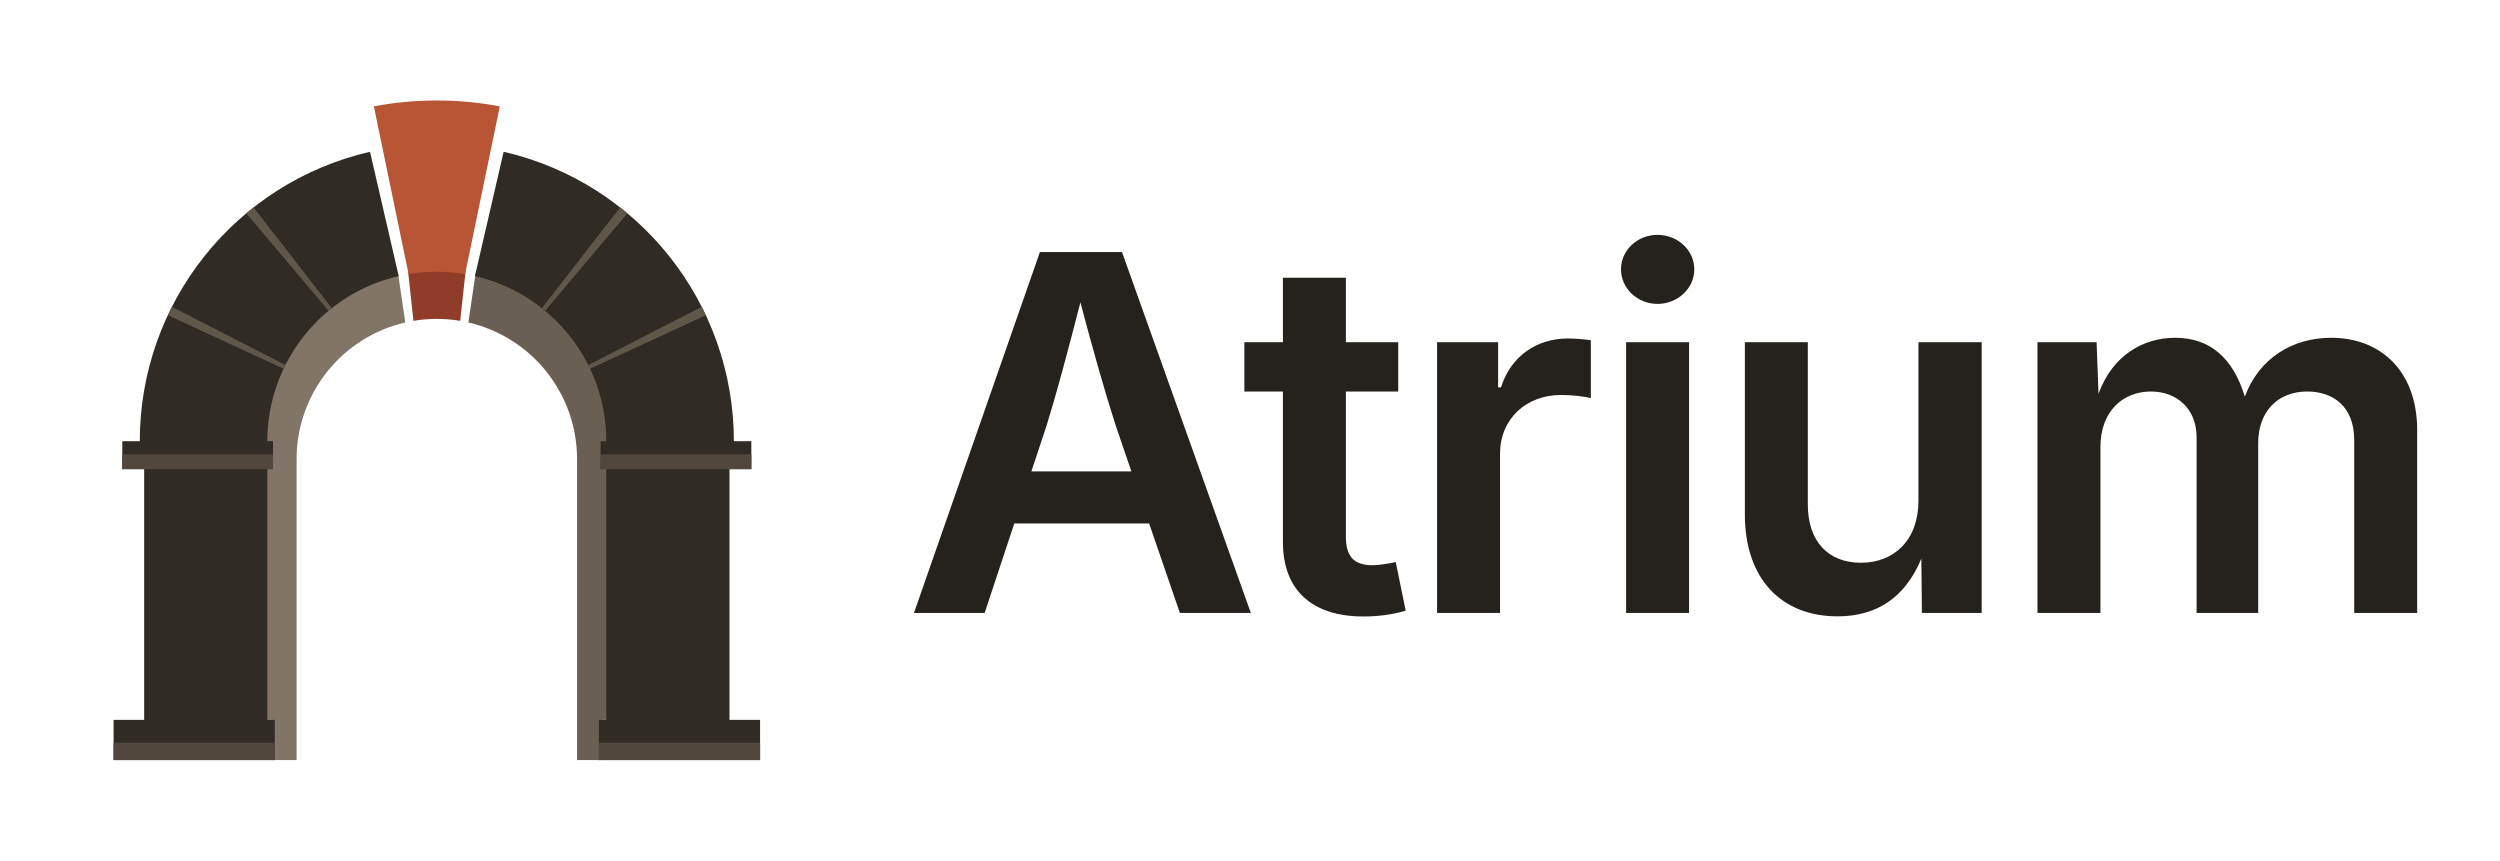
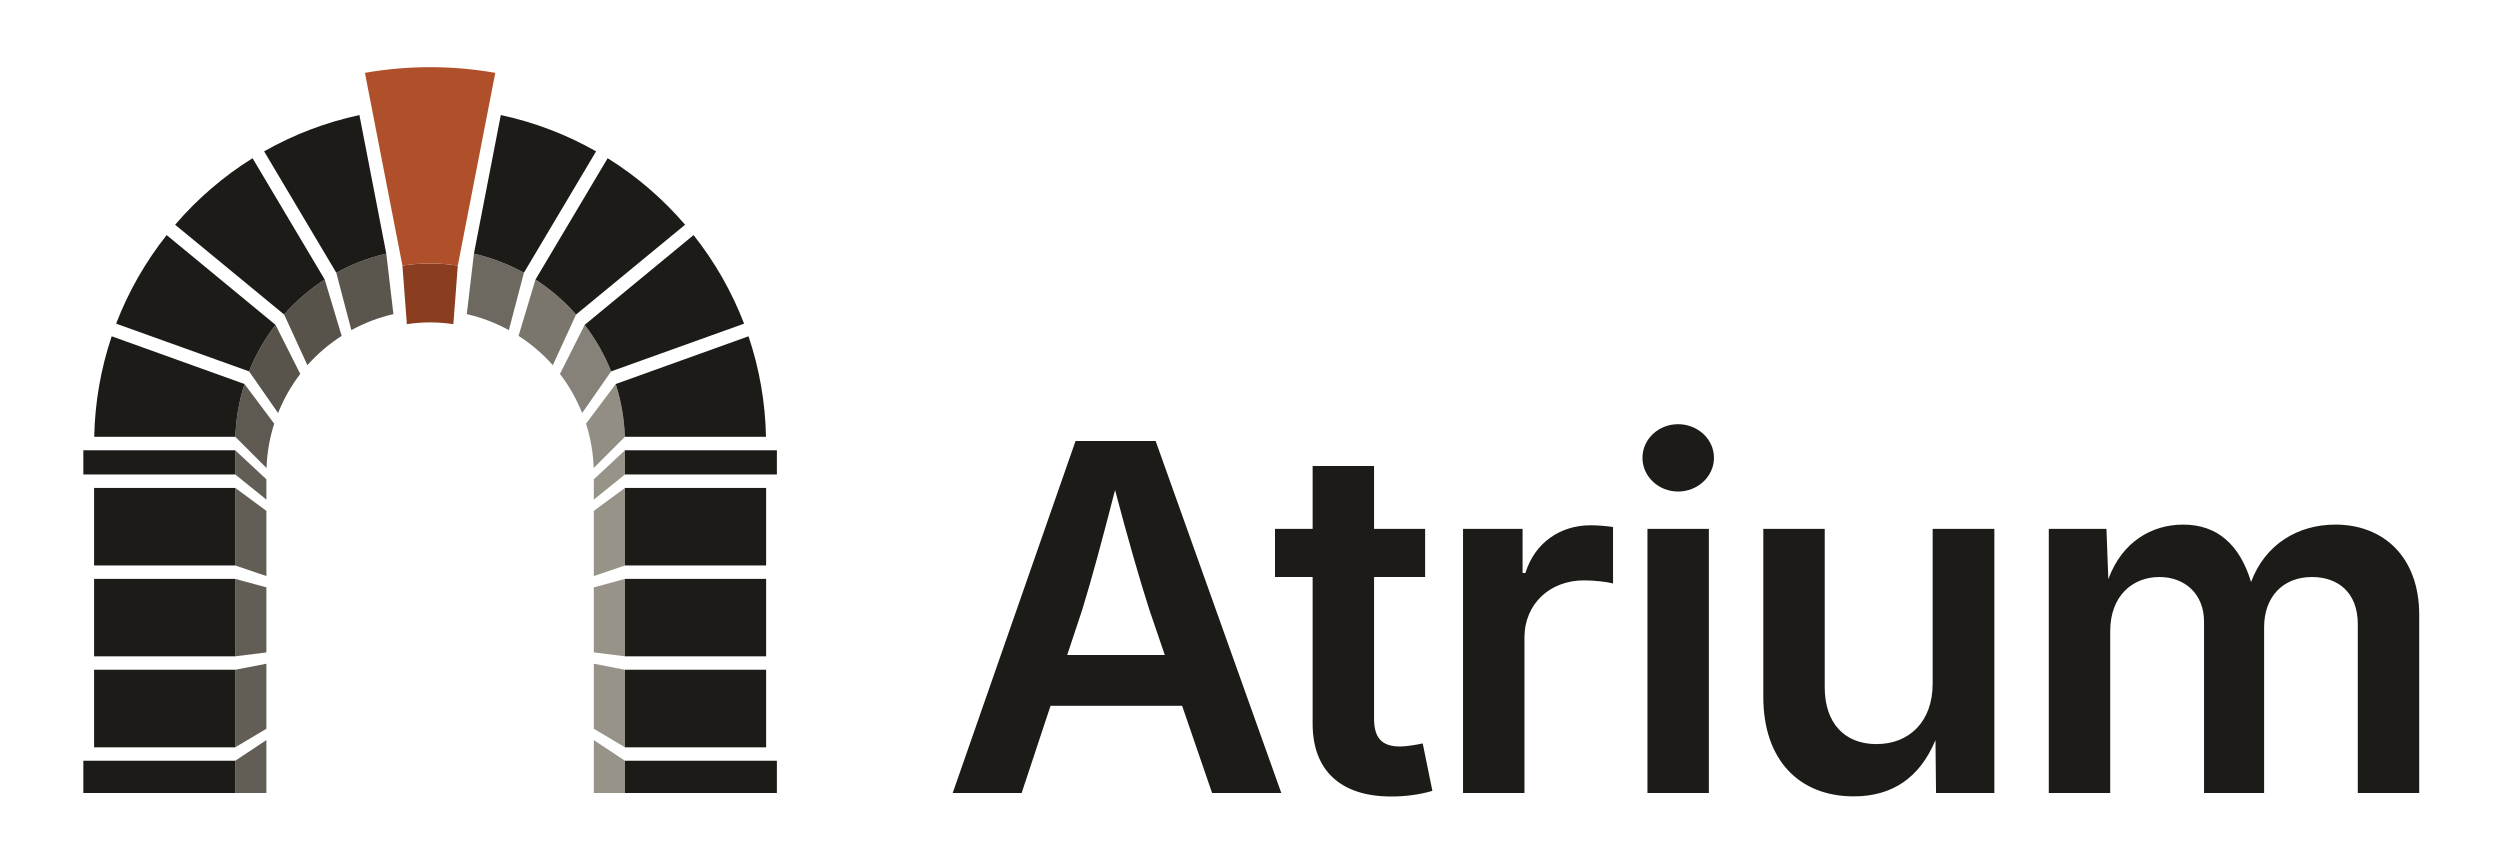
<svg xmlns="http://www.w3.org/2000/svg" viewBox="0 0 186 64" role="img" aria-label="Atrium">
-   <g transform="translate(0 0)">
-     <g transform="scale(.65)">
-       <path fill="#817568" d="M45.557 31.256A19.75 19.75 0 0 0 30.25 50.5L30.25 53.7V82.4H31.1V87H33.95V52.55A16.05 16.05 0 0 1 46.39 36.911Z" />
-       <g transform="translate(100 0) scale(-1 1)">
-         <path fill="#695F52" d="M45.557 31.256A19.75 19.75 0 0 0 30.25 50.5L30.25 53.7V82.4H31.1V87H33.95V52.55A16.05 16.05 0 0 1 46.39 36.911Z" />
-       </g>
-       <path fill="#302B25" d="M42.352 17.371A34 34 0 0 0 16 50.5H14 V53.7H16.5V82.4H13V87H31.45V82.4H30.6V53.7H31.25V50.5H30.6A19.4 19.4 0 0 1 45.636 31.597Z" />
-       <path fill="#60574B" d="M28.191 24.416A34 34 0 0 1 29.021 23.744L37.976 35.275A19.4 19.4 0 0 0 37.608 35.574Z" />
-       <path fill="#60574B" d="M19.211 36.077A34 34 0 0 1 19.679 35.117L32.669 41.783A19.4 19.4 0 0 0 32.461 42.209Z" />
-       <path fill="#51473D" d="M14 52H31.25V53.7H14ZM13 85H31.45V87H13Z" />
-       <g transform="translate(100 0) scale(-1 1)">
-         <path fill="#302B25" d="M42.352 17.371A34 34 0 0 0 16 50.5H14 V53.7H16.5V82.4H13V87H31.45V82.4H30.6V53.7H31.25V50.5H30.6A19.4 19.4 0 0 1 45.636 31.597Z" />
-         <path fill="#60574B" d="M28.191 24.416A34 34 0 0 1 29.021 23.744L37.976 35.275A19.4 19.4 0 0 0 37.608 35.574Z" />
-         <path fill="#60574B" d="M19.211 36.077A34 34 0 0 1 19.679 35.117L32.669 41.783A19.4 19.4 0 0 0 32.461 42.209Z" />
-         <path fill="#51473D" d="M14 52H31.25V53.7H14ZM13 85H31.45V87H13Z" />
-       </g>
-       <path fill="#8F3C28" d="M46.706 31.027A19.75 19.75 0 0 1 53.294 31.027L52.677 36.725A16.05 16.05 0 0 0 47.323 36.725Z" />
-       <path fill="#B85535" d="M42.792 12.172A39 39 0 0 1 57.208 12.172L53.235 31.372A19.4 19.4 0 0 0 46.765 31.372Z" />
-     </g>
-     <path transform="translate(68 45.6) scale(1.025) translate(-70.88 -59)" fill="#25221D" d="M70.88 59L76.01 59L78.16 52.51L87.95 52.51L90.18 59L95.33 59L85.98 32.81L80.02 32.81ZM79.4 48.73L80.51 45.39C81.23 43.06 82.02 40.12 82.96 36.46C83.92 40.09 84.75 42.99 85.52 45.39L86.66 48.73ZM106.03 39.35L102.23 39.35L102.23 34.67L97.66 34.67L97.66 39.35L94.86 39.35L94.86 42.93L97.66 42.93L97.66 53.85C97.66 57.33 99.75 59.26 103.51 59.26C104.48 59.26 105.57 59.14 106.57 58.84L105.85 55.31C105.41 55.41 104.6 55.54 104.18 55.54C102.79 55.54 102.23 54.89 102.23 53.46L102.23 42.93L106.03 42.93ZM108.85 59L113.42 59L113.42 47.43C113.42 44.94 115.3 43.18 117.85 43.18C118.66 43.18 119.62 43.3 120.01 43.41L120.01 39.21C119.57 39.14 118.85 39.08 118.34 39.08C116.09 39.08 114.19 40.37 113.49 42.63L113.28 42.63L113.28 39.35L108.85 39.35ZM122.57 59L127.14 59L127.14 39.35L122.57 39.35ZM124.85 36.57C126.31 36.57 127.52 35.45 127.52 34.06C127.52 32.67 126.31 31.56 124.85 31.56C123.39 31.56 122.2 32.67 122.2 34.06C122.2 35.45 123.39 36.57 124.85 36.57ZM137.92 59.25C140.77 59.25 142.83 57.88 144 55.06L144.04 59L148.38 59L148.38 39.35L143.79 39.35L143.79 50.86C143.79 53.71 142.03 55.36 139.61 55.36C137.22 55.36 135.76 53.78 135.76 51.14L135.76 39.35L131.19 39.35L131.19 51.85C131.19 56.57 133.88 59.25 137.92 59.25ZM152.43 59L157 59L157 46.96C157 44.34 158.65 42.93 160.66 42.93C162.59 42.93 163.98 44.23 163.98 46.24L163.98 59L168.45 59L168.45 46.66C168.45 44.46 169.8 42.93 172.01 42.93C173.89 42.93 175.42 44.02 175.42 46.45L175.42 59L179.99 59L179.99 45.75C179.99 41.39 177.29 39.03 173.75 39.03C170.99 39.03 168.53 40.47 167.48 43.3C166.63 40.51 164.96 39.03 162.43 39.03C160.1 39.03 157.88 40.3 156.86 43.09L156.72 39.35L152.43 39.35Z" />
-   </g>
+   <path fill="#938e84" d="M46.49 32.5A14.5 14.5 0 0 0 45.81 28.57L43.6 31.52A12.18 12.18 0 0 1 44.17 34.82Z" />
+   <path fill="#878279" d="M45.47 27.63A14.5 14.5 0 0 0 43.5 24.17L41.66 27.82A12.18 12.18 0 0 1 43.31 30.73Z" />
+   <path fill="#7a766c" d="M42.86 23.4A14.5 14.5 0 0 0 39.84 20.8L38.58 24.99A12.18 12.18 0 0 1 41.13 27.17Z" />
+   <path fill="#6d6960" d="M38.98 20.29A14.5 14.5 0 0 0 35.26 18.87L34.73 23.37A12.18 12.18 0 0 1 37.86 24.56Z" />
+   <path fill="#5a564e" d="M28.74 18.87A14.5 14.5 0 0 0 25.02 20.29L26.14 24.56A12.18 12.18 0 0 1 29.27 23.37Z" />
+   <path fill="#57534b" d="M24.16 20.8A14.5 14.5 0 0 0 21.14 23.4L22.87 27.17A12.18 12.18 0 0 1 25.42 24.99Z" />
+   <path fill="#58544c" d="M20.5 24.17A14.5 14.5 0 0 0 18.53 27.63L20.69 30.73A12.18 12.18 0 0 1 22.34 27.82Z" />
+   <path fill="#5e5a52" d="M18.19 28.57A14.5 14.5 0 0 0 17.51 32.5L19.83 34.82A12.18 12.18 0 0 1 20.4 31.52Z" />
+   <path fill="#989388" d="M46.5 33.5L46.5 35.3L44.18 37.17L44.18 35.66ZM46.5 36.3L46.5 42.07L44.18 42.86L44.18 38.01ZM46.5 43.07L46.5 48.83L44.18 48.54L44.18 43.7ZM46.5 49.83L46.5 55.6L44.18 54.22L44.18 49.38ZM46.5 56.6L46.5 59L44.18 59L44.18 55.06Z" />
+   <path fill="#625e56" d="M17.5 33.5L17.5 35.3L19.82 37.17L19.82 35.66ZM17.5 36.3L17.5 42.07L19.82 42.86L19.82 38.01ZM17.5 43.07L17.5 48.83L19.82 48.54L19.82 43.7ZM17.5 49.83L17.5 55.6L19.82 54.22L19.82 49.38ZM17.5 56.6L17.5 59L19.82 59L19.82 55.06Z" />
+   <path fill="#8a3d1f" d="M34.06 19.76A13.4 13.4 0 0 0 29.94 19.76L30.27 24.12A11.26 11.26 0 0 1 33.73 24.12Z" />
+   <path fill="#1c1b18" d="M56.99 32.5A25 25 0 0 0 55.69 25.02L45.81 28.57A14.5 14.5 0 0 1 46.49 32.5ZM55.36 24.08A25 25 0 0 0 51.6 17.49L43.5 24.17A14.5 14.5 0 0 1 45.47 27.63ZM50.97 16.72A25 25 0 0 0 45.21 11.77L39.84 20.8A14.5 14.5 0 0 1 42.86 23.4ZM44.35 11.26A25 25 0 0 0 37.26 8.56L35.26 18.87A14.5 14.5 0 0 1 38.98 20.29ZM26.74 8.56A25 25 0 0 0 19.65 11.26L25.02 20.29A14.5 14.5 0 0 1 28.74 18.87ZM18.79 11.77A25 25 0 0 0 13.03 16.72L21.14 23.4A14.5 14.5 0 0 1 24.16 20.8ZM12.4 17.49A25 25 0 0 0 8.64 24.08L18.53 27.63A14.5 14.5 0 0 1 20.5 24.17ZM8.31 25.02A25 25 0 0 0 7.01 32.5L17.51 32.5A14.5 14.5 0 0 1 18.19 28.57ZM6.2 33.5H17.5V35.3H6.2ZM7 36.3H17.5V42.07H7ZM7 43.07H17.5V48.83H7ZM7 49.83H17.5V55.6H7ZM6.2 56.6H17.5V59H6.2ZM46.5 33.5H57.8V35.3H46.5ZM46.5 36.3H57V42.07H46.5ZM46.5 43.07H57V48.83H46.5ZM46.5 49.83H57V55.6H46.5ZM46.5 56.6H57.8V59H46.5Z" />
+   <path fill="#b0502a" d="M36.85 5.42A28 28 0 0 0 27.15 5.42L29.94 19.76A13.4 13.4 0 0 1 34.06 19.76Z" />
+   <path fill="#1c1b18" d="M70.88 59L76.01 59L78.16 52.51L87.95 52.51L90.18 59L95.33 59L85.98 32.81L80.02 32.81ZM79.4 48.73L80.51 45.39C81.23 43.06 82.02 40.12 82.96 36.46C83.92 40.09 84.75 42.99 85.52 45.39L86.66 48.73ZM106.03 39.35L102.23 39.35L102.23 34.67L97.66 34.67L97.66 39.35L94.86 39.35L94.86 42.93L97.66 42.93L97.66 53.85C97.66 57.33 99.75 59.26 103.51 59.26C104.48 59.26 105.57 59.14 106.57 58.84L105.85 55.31C105.41 55.41 104.6 55.54 104.18 55.54C102.79 55.54 102.23 54.89 102.23 53.46L102.23 42.93L106.03 42.93ZM108.85 59L113.42 59L113.42 47.43C113.42 44.94 115.3 43.18 117.85 43.18C118.66 43.18 119.62 43.3 120.01 43.41L120.01 39.21C119.57 39.14 118.85 39.08 118.34 39.08C116.09 39.08 114.19 40.37 113.49 42.63L113.28 42.63L113.28 39.35L108.85 39.35ZM122.57 59L127.14 59L127.14 39.35L122.57 39.35ZM124.85 36.57C126.31 36.57 127.52 35.45 127.52 34.06C127.52 32.67 126.31 31.56 124.85 31.56C123.39 31.56 122.2 32.67 122.2 34.06C122.2 35.45 123.39 36.57 124.85 36.57ZM137.92 59.25C140.77 59.25 142.83 57.88 144 55.06L144.04 59L148.38 59L148.38 39.35L143.79 39.35L143.79 50.86C143.79 53.71 142.03 55.36 139.61 55.36C137.22 55.36 135.76 53.78 135.76 51.14L135.76 39.35L131.19 39.35L131.19 51.85C131.19 56.57 133.88 59.25 137.92 59.25ZM152.43 59L157 59L157 46.96C157 44.34 158.65 42.93 160.66 42.93C162.59 42.93 163.98 44.23 163.98 46.24L163.98 59L168.45 59L168.45 46.66C168.45 44.46 169.8 42.93 172.01 42.93C173.89 42.93 175.42 44.02 175.42 46.45L175.42 59L179.99 59L179.99 45.75C179.99 41.39 177.29 39.03 173.75 39.03C170.99 39.03 168.53 40.47 167.48 43.3C166.63 40.51 164.96 39.03 162.43 39.03C160.1 39.03 157.88 40.3 156.86 43.09L156.72 39.35L152.43 39.35Z" />
</svg>
